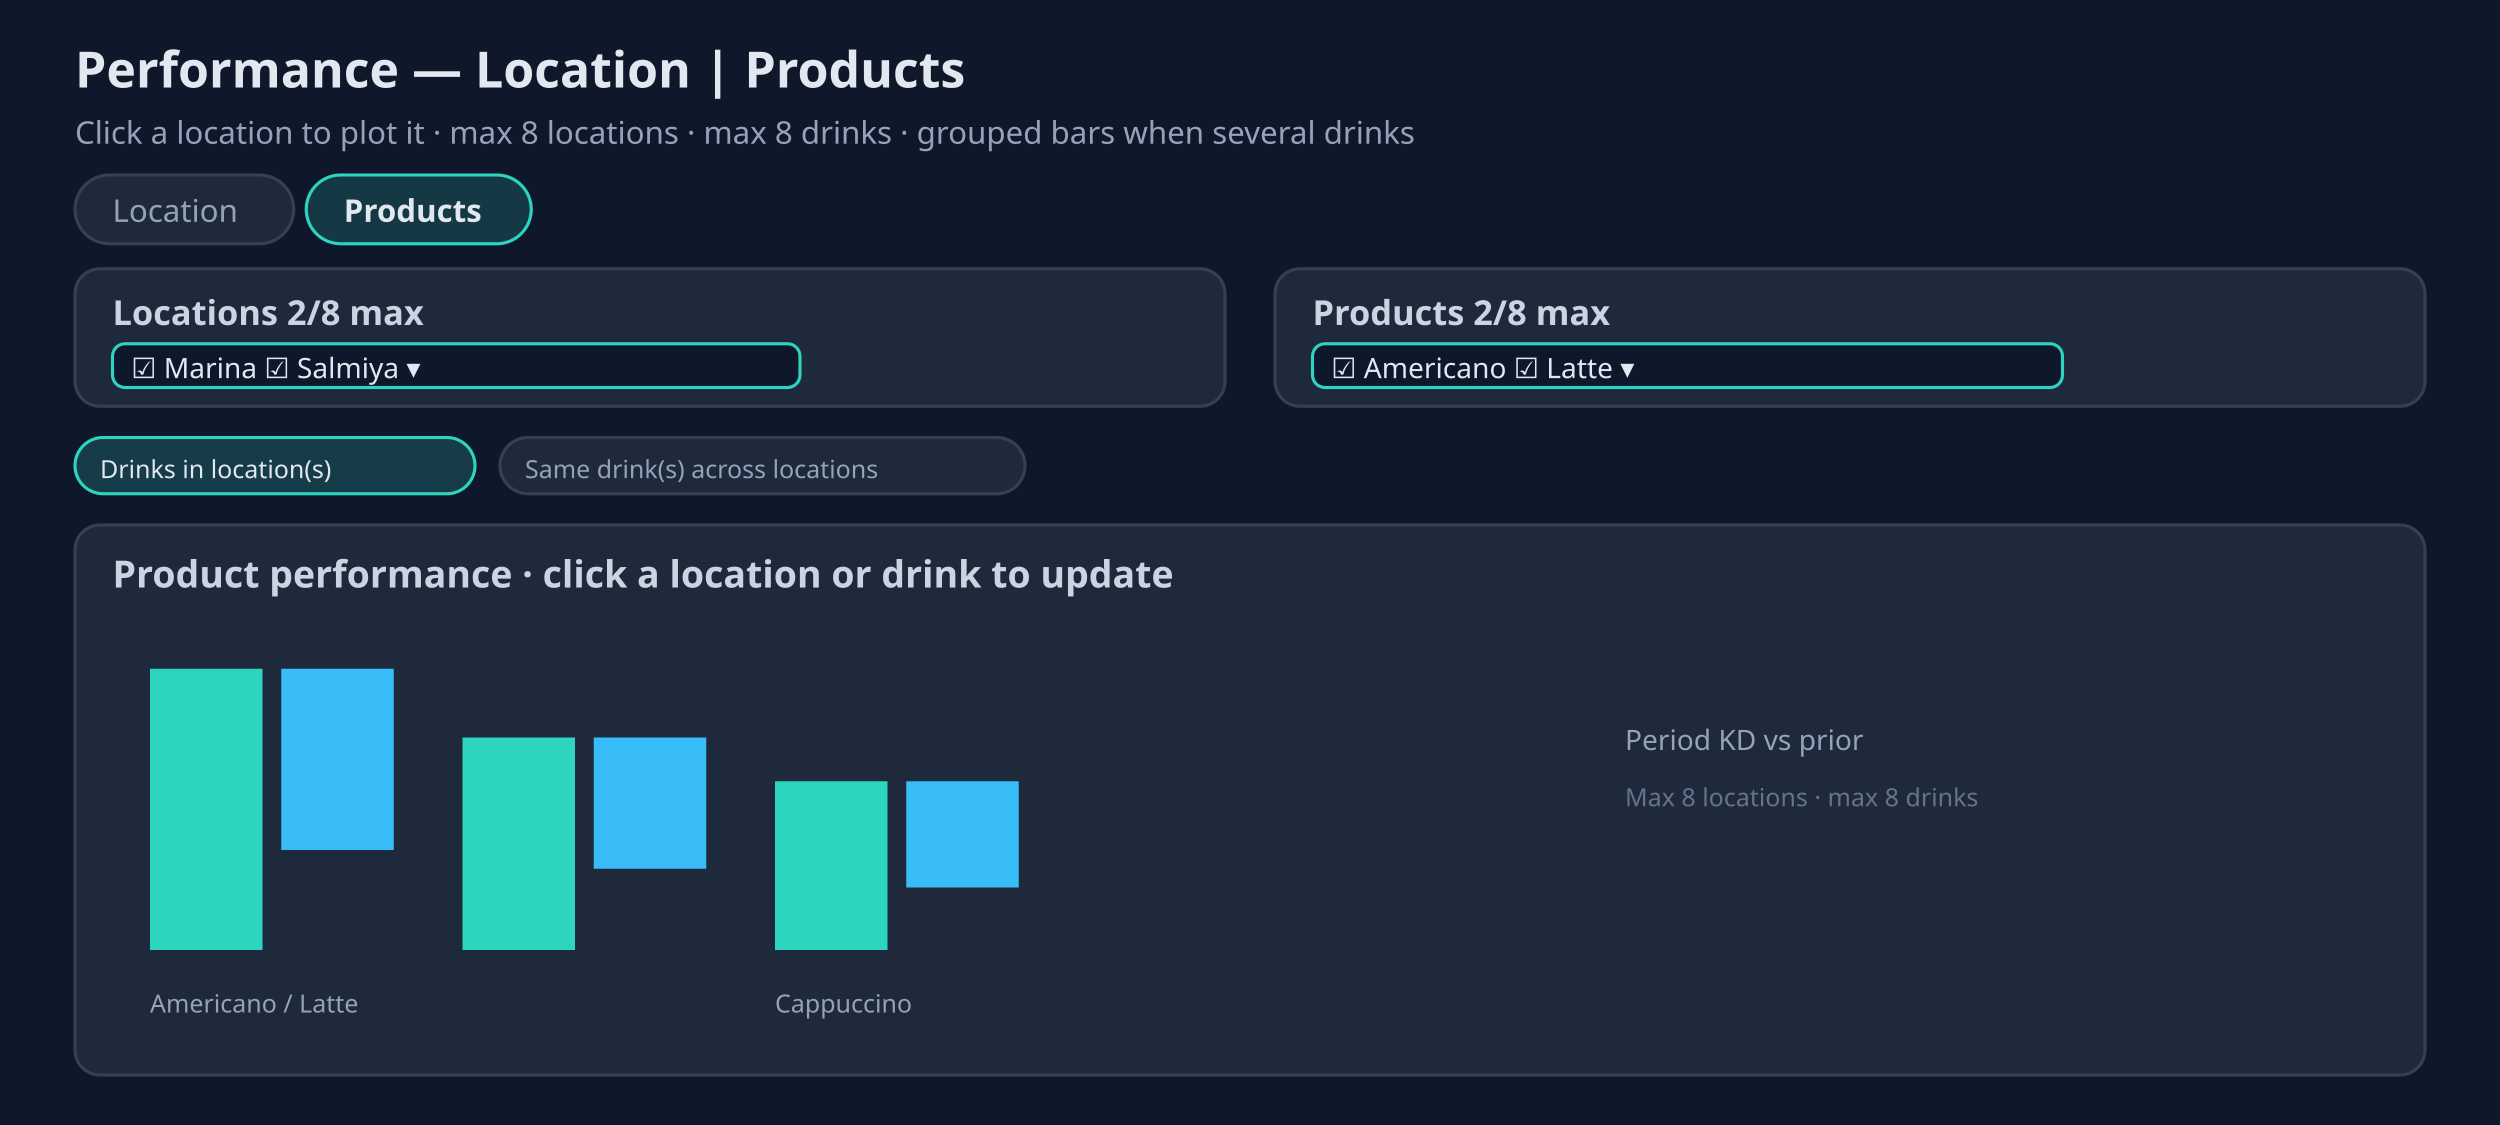
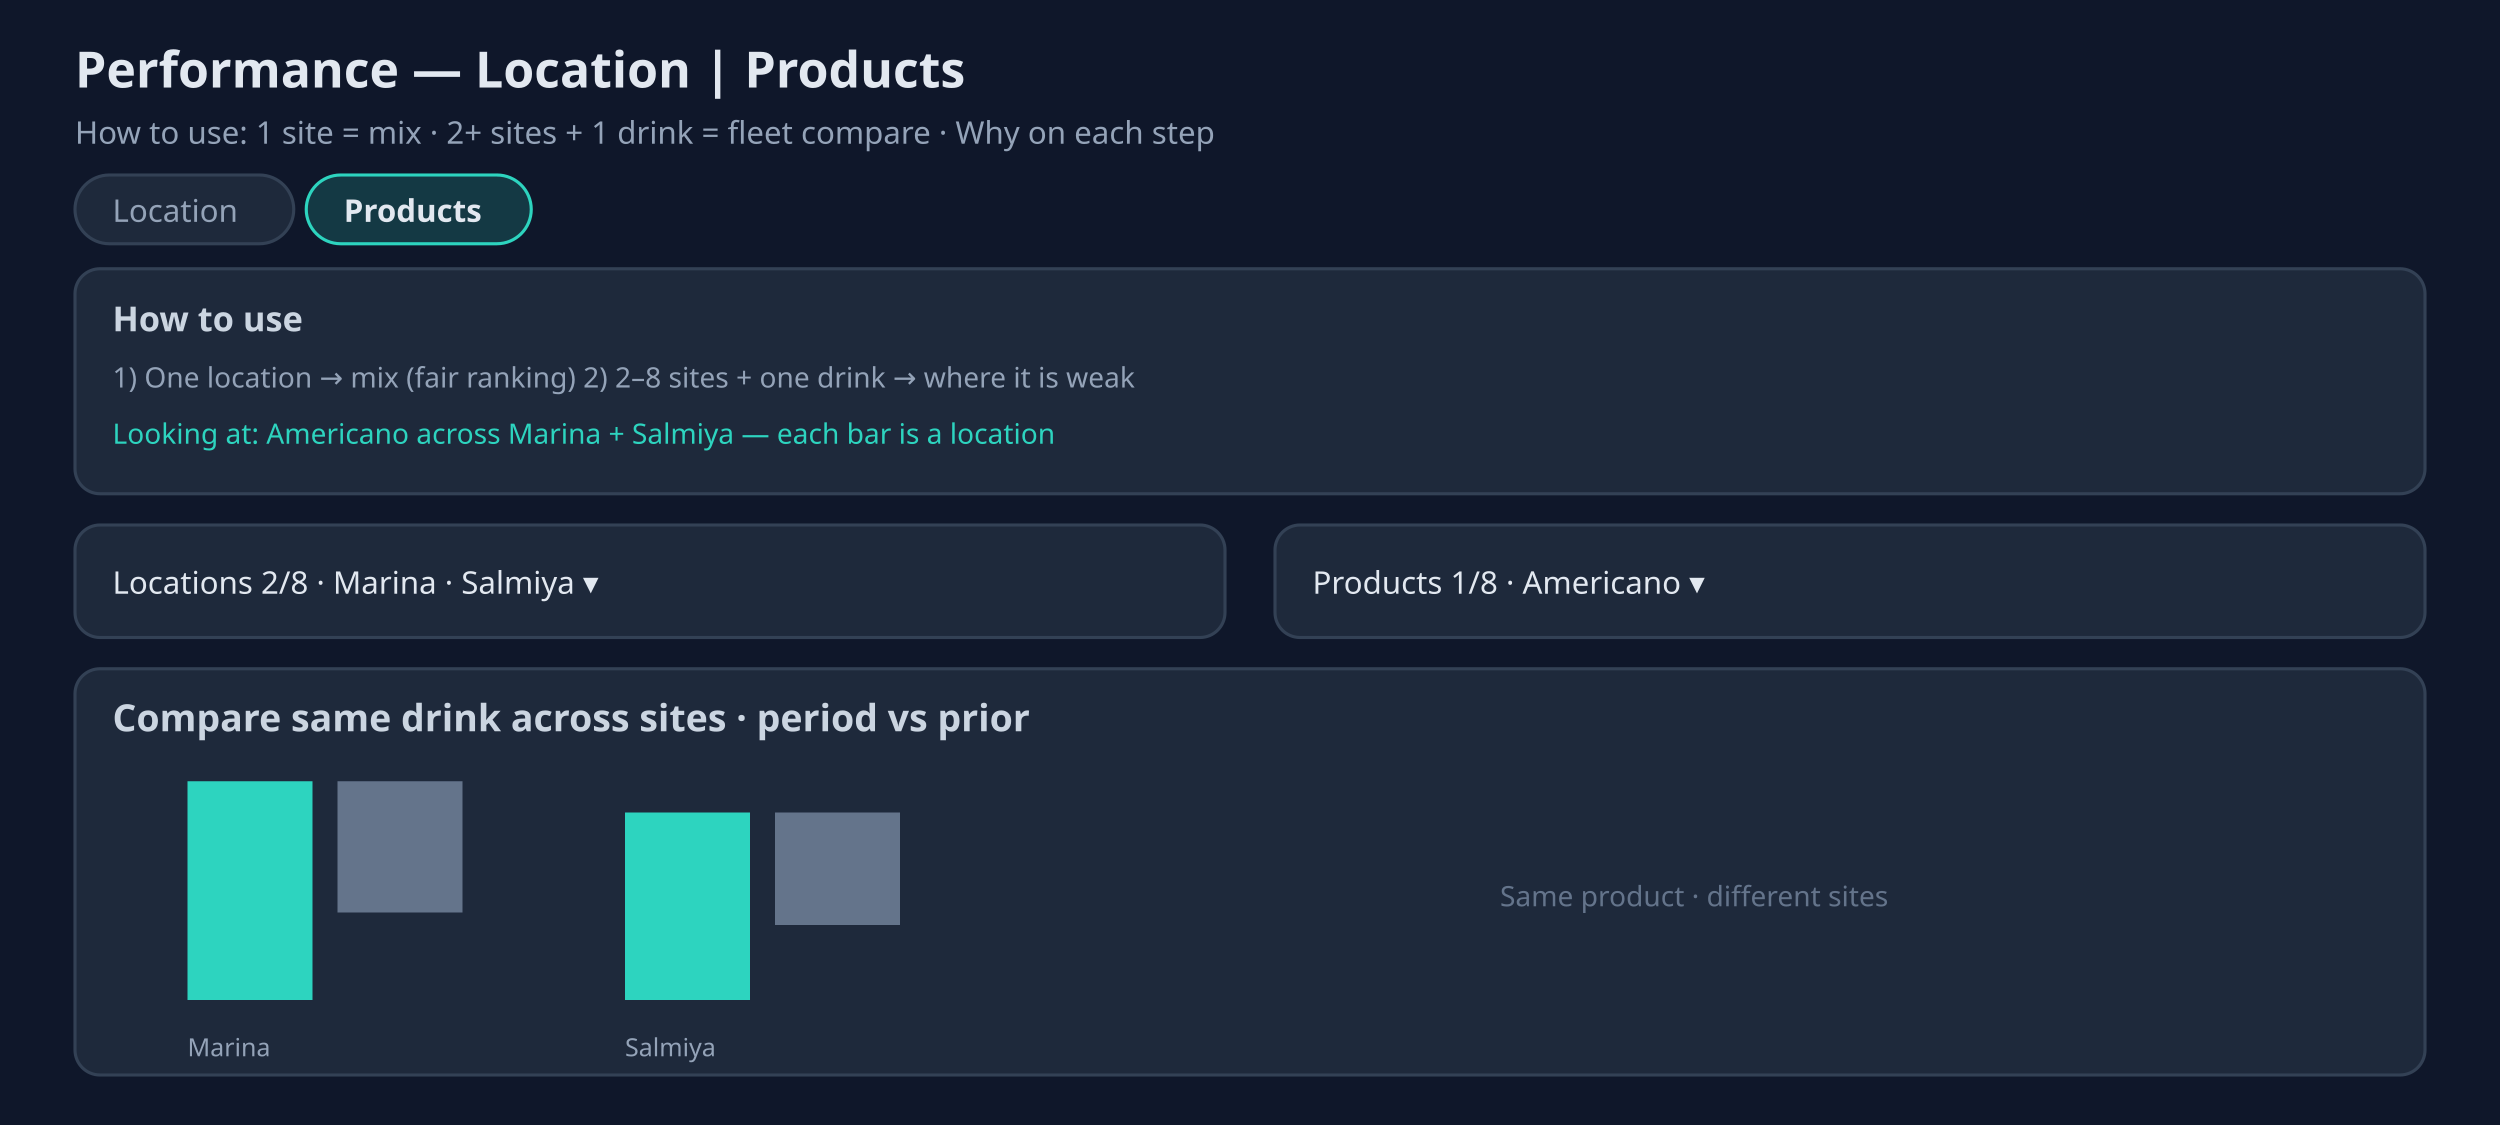
<svg xmlns="http://www.w3.org/2000/svg" width="800" height="360" viewBox="0 0 800 360">
  <rect width="800" height="360" fill="#0f172a" />
  <text x="24" y="28" fill="#e2e8f0" font-family="Segoe UI, sans-serif" font-size="16" font-weight="700">Performance — Location | Products</text>
-   <text x="24" y="46" fill="#94a3b8" font-family="Segoe UI, sans-serif" font-size="10">Click a location to plot it · max 8 locations · max 8 drinks · grouped bars when several drinks</text>
+   <text x="24" y="46" fill="#94a3b8" font-family="Segoe UI, sans-serif" font-size="10">How to use: 1 site = mix · 2+ sites + 1 drink = fleet compare · Why on each step</text>
  <rect x="24" y="56" width="70" height="22" rx="11" fill="#1e293b" stroke="#334155" />
  <text x="36" y="71" fill="#94a3b8" font-size="10" font-family="Segoe UI, sans-serif">Location</text>
  <rect x="98" y="56" width="72" height="22" rx="11" fill="rgba(45,212,191,0.18)" stroke="#2dd4bf" />
  <text x="110" y="71" fill="#e2e8f0" font-size="10" font-weight="600" font-family="Segoe UI, sans-serif">Products</text>
-   <rect x="24" y="86" width="368" height="44" rx="8" fill="#1e293b" stroke="#334155" />
-   <text x="36" y="104" fill="#cbd5e1" font-size="11" font-weight="600" font-family="Segoe UI, sans-serif">Locations  2/8 max</text>
-   <rect x="36" y="110" width="220" height="14" rx="4" fill="#0f172a" stroke="#2dd4bf" />
-   <text x="42" y="121" fill="#e2e8f0" font-size="9" font-family="Segoe UI, sans-serif">☑ Marina  ☑ Salmiya ▾</text>
-   <rect x="408" y="86" width="368" height="44" rx="8" fill="#1e293b" stroke="#334155" />
-   <text x="420" y="104" fill="#cbd5e1" font-size="11" font-weight="600" font-family="Segoe UI, sans-serif">Products  2/8 max</text>
-   <rect x="420" y="110" width="240" height="14" rx="4" fill="#0f172a" stroke="#2dd4bf" />
-   <text x="426" y="121" fill="#e2e8f0" font-size="9" font-family="Segoe UI, sans-serif">☑ Americano  ☑ Latte ▾</text>
-   <rect x="24" y="140" width="128" height="18" rx="9" fill="rgba(45,212,191,0.2)" stroke="#2dd4bf" />
-   <text x="32" y="153" fill="#e2e8f0" font-size="8" font-family="Segoe UI, sans-serif">Drinks in location(s)</text>
-   <rect x="160" y="140" width="168" height="18" rx="9" fill="#1e293b" stroke="#334155" />
-   <text x="168" y="153" fill="#94a3b8" font-size="8" font-family="Segoe UI, sans-serif">Same drink(s) across locations</text>
-   <rect x="24" y="168" width="752" height="176" rx="8" fill="#1e293b" stroke="#334155" />
-   <text x="36" y="188" fill="#cbd5e1" font-size="12" font-weight="600" font-family="Segoe UI, sans-serif">Product performance  ·  click a location or drink to update</text>
-   <rect x="48" y="214" width="36" height="90" fill="#2dd4bf" />
-   <rect x="90" y="214" width="36" height="58" fill="#38bdf8" />
-   <rect x="148" y="236" width="36" height="68" fill="#2dd4bf" />
-   <rect x="190" y="236" width="36" height="42" fill="#38bdf8" />
-   <rect x="248" y="250" width="36" height="54" fill="#2dd4bf" />
-   <rect x="290" y="250" width="36" height="34" fill="#38bdf8" />
-   <text x="48" y="324" fill="#94a3b8" font-size="8" font-family="Segoe UI, sans-serif">Americano / Latte</text>
-   <text x="248" y="324" fill="#94a3b8" font-size="8" font-family="Segoe UI, sans-serif">Cappuccino</text>
-   <text x="520" y="240" fill="#94a3b8" font-size="9" font-family="Segoe UI, sans-serif">Period KD vs prior</text>
-   <text x="520" y="258" fill="#64748b" font-size="8" font-family="Segoe UI, sans-serif">Max 8 locations · max 8 drinks</text>
+   <rect x="24" y="86" width="752" height="72" rx="8" fill="#1e293b" stroke="#334155" />
+   <text x="36" y="106" fill="#cbd5e1" font-size="11" font-weight="600" font-family="Segoe UI, sans-serif">How to use</text>
+   <text x="36" y="124" fill="#94a3b8" font-size="9" font-family="Segoe UI, sans-serif">1) One location → mix (fair ranking)   2) 2–8 sites + one drink → where it is weak</text>
+   <text x="36" y="142" fill="#2dd4bf" font-size="9" font-family="Segoe UI, sans-serif">Looking at: Americano across Marina + Salmiya — each bar is a location</text>
+   <rect x="24" y="168" width="368" height="36" rx="8" fill="#1e293b" stroke="#334155" />
+   <text x="36" y="190" fill="#e2e8f0" font-size="10" font-family="Segoe UI, sans-serif">Locations  2/8  ·  Marina · Salmiya ▾</text>
+   <rect x="408" y="168" width="368" height="36" rx="8" fill="#1e293b" stroke="#334155" />
+   <text x="420" y="190" fill="#e2e8f0" font-size="10" font-family="Segoe UI, sans-serif">Products  1/8  ·  Americano ▾</text>
+   <rect x="24" y="214" width="752" height="130" rx="8" fill="#1e293b" stroke="#334155" />
+   <text x="36" y="234" fill="#cbd5e1" font-size="12" font-weight="600" font-family="Segoe UI, sans-serif">Compare same drink across sites · period vs prior</text>
+   <rect x="60" y="250" width="40" height="70" fill="#2dd4bf" />
+   <rect x="108" y="250" width="40" height="42" fill="#64748b" />
+   <rect x="200" y="260" width="40" height="60" fill="#2dd4bf" />
+   <rect x="248" y="260" width="40" height="36" fill="#64748b" />
+   <text x="60" y="338" fill="#94a3b8" font-size="8" font-family="Segoe UI, sans-serif">Marina</text>
+   <text x="200" y="338" fill="#94a3b8" font-size="8" font-family="Segoe UI, sans-serif">Salmiya</text>
+   <text x="480" y="290" fill="#64748b" font-size="9" font-family="Segoe UI, sans-serif">Same product · different sites</text>
</svg>
